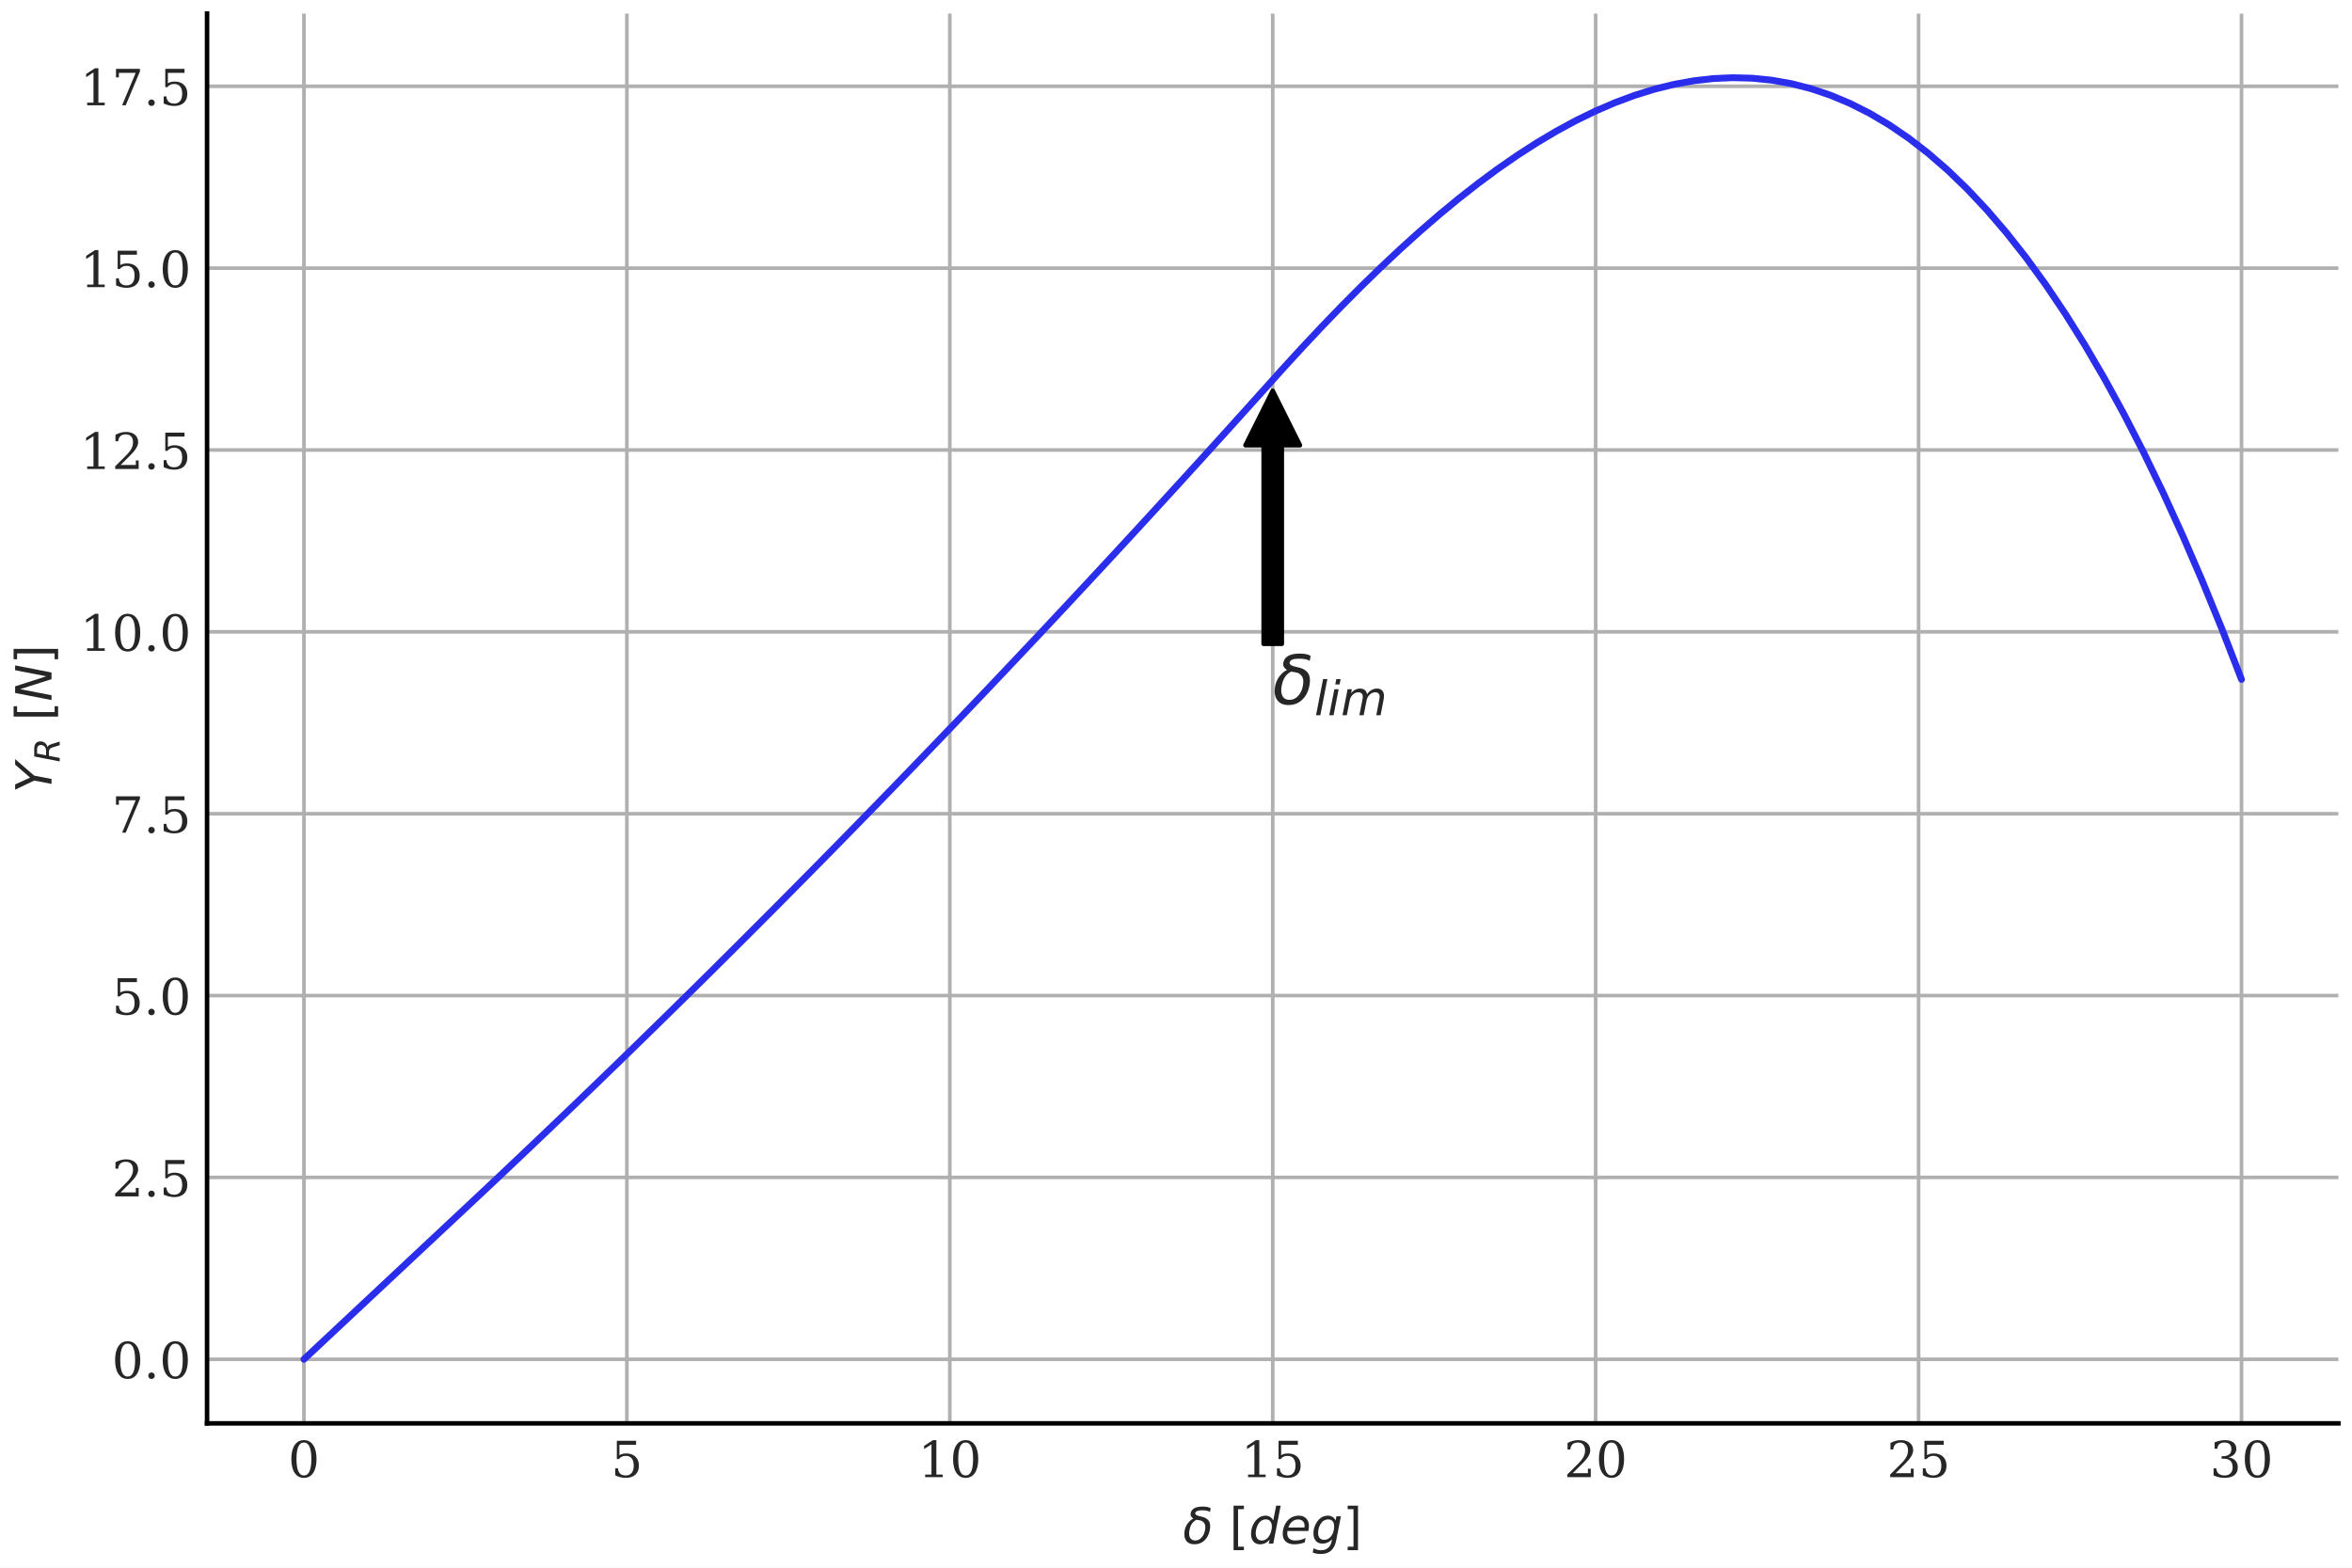
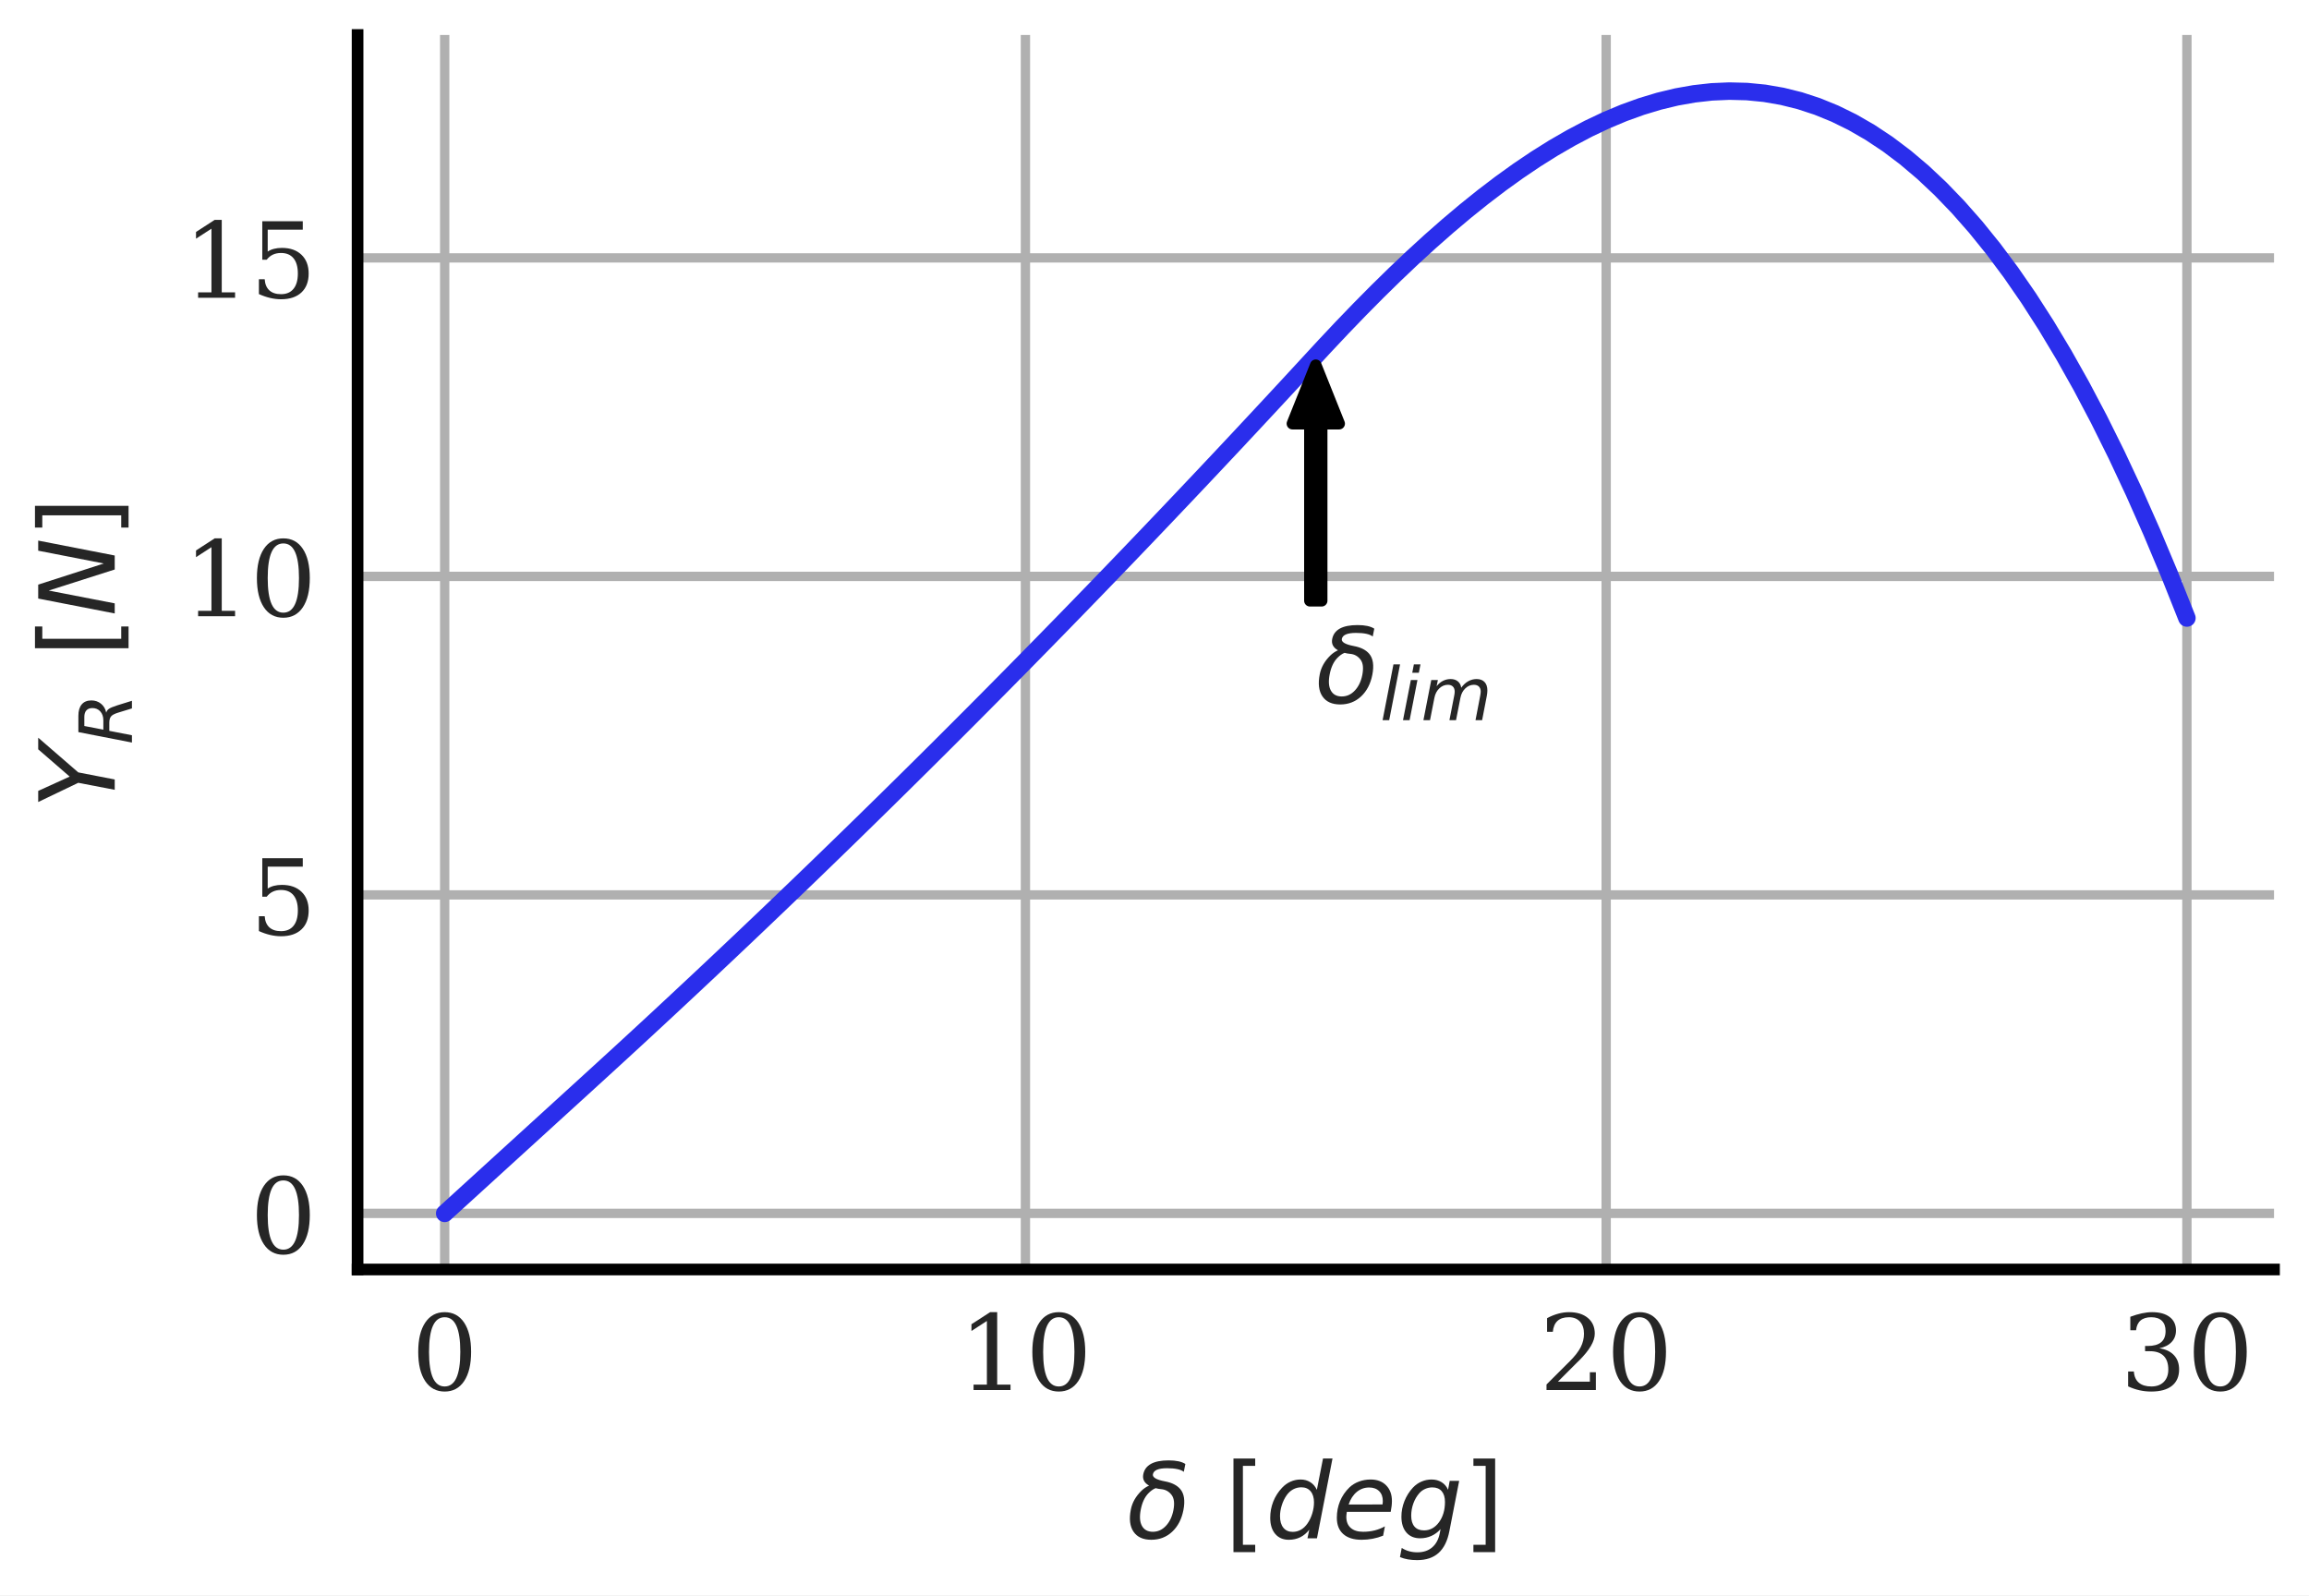
- <svg xmlns="http://www.w3.org/2000/svg" xmlns:xlink="http://www.w3.org/1999/xlink" width="518.4pt" height="345.6pt" viewBox="0 0 518.4 345.6" version="1.1">
+ <svg xmlns="http://www.w3.org/2000/svg" xmlns:xlink="http://www.w3.org/1999/xlink" width="198pt" height="136.8pt" viewBox="0 0 198 136.8" version="1.1">
  <defs>
    <style type="text/css">*{stroke-linejoin: round; stroke-linecap: butt}</style>
  </defs>
  <g id="figure_1">
    <g id="patch_1">
-       <path d="M 0 345.6  L 518.4 345.6  L 518.4 0  L 0 0  z " style="fill: #ffffff" />
+       <path d="M 0 136.8  L 198 136.8  L 198 0  L 0 0  z " style="fill: #ffffff" />
    </g>
    <g id="axes_1">
      <g id="patch_2">
-         <path d="M 45.638 313.784  L 515.4 313.784  L 515.4 3  L 45.638 3  z " style="fill: #ffffff" />
+         <path d="M 30.663 108.859  L 195 108.859  L 195 3  L 30.663 3  z " style="fill: #ffffff" />
      </g>
      <g id="matplotlib.axis_1">
        <g id="xtick_1">
          <g id="line2d_1">
-             <path d="M 66.991 313.784  L 66.991 3  " clip-path="url(#p7358b4299a)" style="fill: none; stroke: #b0b0b0; stroke-width: 0.8; stroke-linecap: round" />
+             <path d="M 38.133 108.859  L 38.133 3  " clip-path="url(#p16d473a396)" style="fill: none; stroke: #b0b0b0; stroke-width: 0.8; stroke-linecap: round" />
          </g>
          <g id="line2d_2" />
          <g id="text_1">
-             <g style="fill: #262626" transform="translate(63.49178 325.6421) scale(0.11 -0.11)">
+             <g style="fill: #262626" transform="translate(35.26978 119.198) scale(0.09 -0.09)">
              <defs>
                <path id="DejaVuSerif-30" d="M 2034 219  Q 2513 219 2750 744  Q 2988 1269 2988 2328  Q 2988 3391 2750 3916  Q 2513 4441 2034 4441  Q 1556 4441 1318 3916  Q 1081 3391 1081 2328  Q 1081 1269 1318 744  Q 1556 219 2034 219  z M 2034 -91  Q 1275 -91 848 546  Q 422 1184 422 2328  Q 422 3475 848 4112  Q 1275 4750 2034 4750  Q 2797 4750 3222 4112  Q 3647 3475 3647 2328  Q 3647 1184 3222 546  Q 2797 -91 2034 -91  z " transform="scale(0.015625)" />
              </defs>
              <use xlink:href="#DejaVuSerif-30" />
            </g>
          </g>
        </g>
        <g id="xtick_2">
          <g id="line2d_3">
-             <path d="M 138.167 313.784  L 138.167 3  " clip-path="url(#p7358b4299a)" style="fill: none; stroke: #b0b0b0; stroke-width: 0.8; stroke-linecap: round" />
+             <path d="M 87.932 108.859  L 87.932 3  " clip-path="url(#p16d473a396)" style="fill: none; stroke: #b0b0b0; stroke-width: 0.8; stroke-linecap: round" />
          </g>
          <g id="line2d_4" />
          <g id="text_2">
-             <g style="fill: #262626" transform="translate(134.6678 325.6421) scale(0.11 -0.11)">
-               <defs>
-                 <path id="DejaVuSerif-35" d="M 3219 4666  L 3219 4153  L 1081 4153  L 1081 2816  Q 1244 2928 1461 2984  Q 1678 3041 1947 3041  Q 2703 3041 3140 2622  Q 3578 2203 3578 1478  Q 3578 738 3136 323  Q 2694 -91 1894 -91  Q 1572 -91 1234 -12  Q 897 66 544 225  L 544 1131  L 897 1131  Q 925 688 1179 453  Q 1434 219 1894 219  Q 2388 219 2653 544  Q 2919 869 2919 1478  Q 2919 2084 2655 2407  Q 2391 2731 1894 2731  Q 1613 2731 1398 2631  Q 1184 2531 1019 2322  L 750 2322  L 750 4666  L 3219 4666  z " transform="scale(0.015625)" />
-               </defs>
-               <use xlink:href="#DejaVuSerif-35" />
-             </g>
-           </g>
-         </g>
-         <g id="xtick_3">
-           <g id="line2d_5">
-             <path d="M 209.343 313.784  L 209.343 3  " clip-path="url(#p7358b4299a)" style="fill: none; stroke: #b0b0b0; stroke-width: 0.8; stroke-linecap: round" />
-           </g>
-           <g id="line2d_6" />
-           <g id="text_3">
-             <g style="fill: #262626" transform="translate(202.3443 325.6421) scale(0.11 -0.11)">
+             <g style="fill: #262626" transform="translate(82.20565 119.198) scale(0.09 -0.09)">
              <defs>
                <path id="DejaVuSerif-31" d="M 909 0  L 909 331  L 1722 331  L 1722 4213  L 781 3603  L 781 4013  L 1919 4750  L 2350 4750  L 2350 331  L 3163 331  L 3163 0  L 909 0  z " transform="scale(0.015625)" />
              </defs>
              <use xlink:href="#DejaVuSerif-31" />
              <use xlink:href="#DejaVuSerif-30" x="63.623" />
            </g>
          </g>
        </g>
-         <g id="xtick_4">
-           <g id="line2d_7">
-             <path d="M 280.519 313.784  L 280.519 3  " clip-path="url(#p7358b4299a)" style="fill: none; stroke: #b0b0b0; stroke-width: 0.8; stroke-linecap: round" />
+         <g id="xtick_3">
+           <g id="line2d_5">
+             <path d="M 137.731 108.859  L 137.731 3  " clip-path="url(#p16d473a396)" style="fill: none; stroke: #b0b0b0; stroke-width: 0.8; stroke-linecap: round" />
          </g>
-           <g id="line2d_8" />
-           <g id="text_4">
-             <g style="fill: #262626" transform="translate(273.5203 325.6421) scale(0.11 -0.11)">
-               <use xlink:href="#DejaVuSerif-31" />
-               <use xlink:href="#DejaVuSerif-35" x="63.623" />
-             </g>
-           </g>
-         </g>
-         <g id="xtick_5">
-           <g id="line2d_9">
-             <path d="M 351.695 313.784  L 351.695 3  " clip-path="url(#p7358b4299a)" style="fill: none; stroke: #b0b0b0; stroke-width: 0.8; stroke-linecap: round" />
-           </g>
-           <g id="line2d_10" />
-           <g id="text_5">
-             <g style="fill: #262626" transform="translate(344.6963 325.6421) scale(0.11 -0.11)">
+           <g id="line2d_6" />
+           <g id="text_3">
+             <g style="fill: #262626" transform="translate(132.0047 119.198) scale(0.09 -0.09)">
              <defs>
                <path id="DejaVuSerif-32" d="M 819 3553  L 469 3553  L 469 4384  Q 803 4563 1142 4656  Q 1481 4750 1806 4750  Q 2534 4750 2956 4397  Q 3378 4044 3378 3438  Q 3378 2753 2422 1800  Q 2347 1728 2309 1691  L 1131 513  L 3078 513  L 3078 1088  L 3444 1088  L 3444 0  L 434 0  L 434 341  L 1850 1753  Q 2319 2222 2519 2614  Q 2719 3006 2719 3438  Q 2719 3909 2473 4175  Q 2228 4441 1797 4441  Q 1350 4441 1106 4219  Q 863 3997 819 3553  z " transform="scale(0.015625)" />
              </defs>
              <use xlink:href="#DejaVuSerif-32" />
              <use xlink:href="#DejaVuSerif-30" x="63.623" />
            </g>
          </g>
        </g>
-         <g id="xtick_6">
-           <g id="line2d_11">
-             <path d="M 422.871 313.784  L 422.871 3  " clip-path="url(#p7358b4299a)" style="fill: none; stroke: #b0b0b0; stroke-width: 0.8; stroke-linecap: round" />
+         <g id="xtick_4">
+           <g id="line2d_7">
+             <path d="M 187.53 108.859  L 187.53 3  " clip-path="url(#p16d473a396)" style="fill: none; stroke: #b0b0b0; stroke-width: 0.8; stroke-linecap: round" />
          </g>
-           <g id="line2d_12" />
-           <g id="text_6">
-             <g style="fill: #262626" transform="translate(415.8723 325.6421) scale(0.11 -0.11)">
-               <use xlink:href="#DejaVuSerif-32" />
-               <use xlink:href="#DejaVuSerif-35" x="63.623" />
-             </g>
-           </g>
-         </g>
-         <g id="xtick_7">
-           <g id="line2d_13">
-             <path d="M 494.047 313.784  L 494.047 3  " clip-path="url(#p7358b4299a)" style="fill: none; stroke: #b0b0b0; stroke-width: 0.8; stroke-linecap: round" />
-           </g>
-           <g id="line2d_14" />
-           <g id="text_7">
-             <g style="fill: #262626" transform="translate(487.0482 325.6421) scale(0.11 -0.11)">
+           <g id="line2d_8" />
+           <g id="text_4">
+             <g style="fill: #262626" transform="translate(181.8037 119.198) scale(0.09 -0.09)">
              <defs>
                <path id="DejaVuSerif-33" d="M 622 4469  Q 988 4606 1323 4678  Q 1659 4750 1953 4750  Q 2638 4750 3022 4454  Q 3406 4159 3406 3634  Q 3406 3213 3140 2930  Q 2875 2647 2388 2547  Q 2963 2466 3280 2130  Q 3597 1794 3597 1259  Q 3597 606 3158 257  Q 2719 -91 1894 -91  Q 1528 -91 1179 -12  Q 831 66 488 225  L 488 1131  L 838 1131  Q 869 681 1141 450  Q 1413 219 1906 219  Q 2384 219 2661 495  Q 2938 772 2938 1253  Q 2938 1803 2653 2086  Q 2369 2369 1819 2369  L 1522 2369  L 1522 2688  L 1678 2688  Q 2225 2688 2498 2914  Q 2772 3141 2772 3597  Q 2772 4006 2547 4223  Q 2322 4441 1900 4441  Q 1478 4441 1245 4241  Q 1013 4041 972 3647  L 622 3647  L 622 4469  z " transform="scale(0.015625)" />
              </defs>
              <use xlink:href="#DejaVuSerif-33" />
              <use xlink:href="#DejaVuSerif-30" x="63.623" />
            </g>
          </g>
        </g>
-         <g id="text_8">
-           <g style="fill: #262626" transform="translate(260.7191 340.2898) scale(0.11 -0.11)">
+         <g id="text_5">
+           <g style="fill: #262626" transform="translate(96.63141 131.9098) scale(0.09 -0.09)">
            <defs>
              <path id="DejaVuSans-Oblique-3b4" d="M 3472 4053  Q 3197 4272 2450 4272  Q 1659 4272 1588 3906  Q 1531 3619 2328 3469  Q 2953 3353 3253 3003  Q 3616 2581 3447 1716  Q 3284 888 2763 400  Q 2238 -91 1488 -91  Q 741 -91 406 400  Q 72 888 241 1747  Q 363 2384 891 2900  Q 1097 3100 1353 3213  Q 913 3459 1000 3900  Q 1166 4750 2544 4750  Q 3234 4750 3566 4531  L 3472 4053  z M 1753 3056  Q 1525 2966 1306 2738  Q 969 2384 847 1747  Q 722 1113 919 756  Q 1119 397 1584 397  Q 2044 397 2381 759  Q 2722 1122 2838 1716  Q 2956 2338 2731 2638  Q 2491 2959 2103 2994  Q 1906 3013 1753 3056  z " transform="scale(0.015625)" />
              <path id="DejaVuSerif-20" transform="scale(0.015625)" />
              <path id="DejaVuSans-5b" d="M 550 4863  L 1875 4863  L 1875 4416  L 1125 4416  L 1125 -397  L 1875 -397  L 1875 -844  L 550 -844  L 550 4863  z " transform="scale(0.015625)" />
              <path id="DejaVuSans-Oblique-64" d="M 2675 525  Q 2444 222 2128 65  Q 1813 -91 1428 -91  Q 903 -91 598 267  Q 294 625 294 1247  Q 294 1766 478 2236  Q 663 2706 1013 3078  Q 1244 3325 1534 3454  Q 1825 3584 2144 3584  Q 2481 3584 2739 3421  Q 2997 3259 3138 2956  L 3513 4863  L 4091 4863  L 3144 0  L 2566 0  L 2675 525  z M 891 1350  Q 891 897 1095 644  Q 1300 391 1663 391  Q 1931 391 2161 520  Q 2391 650 2566 903  Q 2750 1166 2856 1509  Q 2963 1853 2963 2188  Q 2963 2622 2758 2865  Q 2553 3109 2194 3109  Q 1922 3109 1687 2981  Q 1453 2853 1288 2613  Q 1106 2353 998 2009  Q 891 1666 891 1350  z " transform="scale(0.015625)" />
              <path id="DejaVuSans-Oblique-65" d="M 3078 2063  Q 3088 2113 3092 2166  Q 3097 2219 3097 2272  Q 3097 2653 2873 2875  Q 2650 3097 2266 3097  Q 1838 3097 1509 2826  Q 1181 2556 1013 2059  L 3078 2063  z M 3578 1613  L 903 1613  Q 884 1494 878 1425  Q 872 1356 872 1306  Q 872 872 1139 634  Q 1406 397 1894 397  Q 2269 397 2603 481  Q 2938 566 3225 728  L 3116 159  Q 2806 34 2476 -28  Q 2147 -91 1806 -91  Q 1078 -91 686 257  Q 294 606 294 1247  Q 294 1794 489 2264  Q 684 2734 1063 3103  Q 1306 3334 1642 3459  Q 1978 3584 2356 3584  Q 2950 3584 3301 3228  Q 3653 2872 3653 2272  Q 3653 2128 3634 1964  Q 3616 1800 3578 1613  z " transform="scale(0.015625)" />
              <path id="DejaVuSans-Oblique-67" d="M 3816 3500  L 3219 434  Q 3047 -456 2561 -893  Q 2075 -1331 1253 -1331  Q 950 -1331 690 -1286  Q 431 -1241 206 -1147  L 313 -588  Q 525 -725 762 -790  Q 1000 -856 1269 -856  Q 1816 -856 2167 -557  Q 2519 -259 2631 300  L 2681 563  Q 2441 288 2122 144  Q 1803 0 1434 0  Q 903 0 598 351  Q 294 703 294 1319  Q 294 1803 478 2267  Q 663 2731 997 3091  Q 1219 3328 1514 3456  Q 1809 3584 2131 3584  Q 2484 3584 2746 3420  Q 3009 3256 3138 2956  L 3238 3500  L 3816 3500  z M 2950 2216  Q 2950 2641 2750 2872  Q 2550 3103 2181 3103  Q 1953 3103 1747 3012  Q 1541 2922 1394 2759  Q 1156 2491 1023 2127  Q 891 1763 891 1375  Q 891 944 1092 712  Q 1294 481 1672 481  Q 2219 481 2584 976  Q 2950 1472 2950 2216  z " transform="scale(0.015625)" />
              <path id="DejaVuSans-5d" d="M 1947 4863  L 1947 -844  L 622 -844  L 622 -397  L 1369 -397  L 1369 4416  L 622 4416  L 622 4863  L 1947 4863  z " transform="scale(0.015625)" />
            </defs>
            <use xlink:href="#DejaVuSans-Oblique-3b4" transform="translate(0 0.015625)" />
            <use xlink:href="#DejaVuSerif-20" transform="translate(61.18164 0.015625)" />
            <use xlink:href="#DejaVuSans-5b" transform="translate(92.96875 0.015625)" />
            <use xlink:href="#DejaVuSans-Oblique-64" transform="translate(131.9824 0.015625)" />
            <use xlink:href="#DejaVuSans-Oblique-65" transform="translate(195.459 0.015625)" />
            <use xlink:href="#DejaVuSans-Oblique-67" transform="translate(256.9824 0.015625)" />
            <use xlink:href="#DejaVuSans-5d" transform="translate(320.459 0.015625)" />
          </g>
        </g>
      </g>
      <g id="matplotlib.axis_2">
        <g id="ytick_1">
-           <g id="line2d_15">
-             <path d="M 45.638 299.657  L 515.4 299.657  " clip-path="url(#p7358b4299a)" style="fill: none; stroke: #b0b0b0; stroke-width: 0.8; stroke-linecap: round" />
+           <g id="line2d_9">
+             <path d="M 30.663 104.048  L 195 104.048  " clip-path="url(#p16d473a396)" style="fill: none; stroke: #b0b0b0; stroke-width: 0.8; stroke-linecap: round" />
          </g>
-           <g id="line2d_16" />
-           <g id="text_9">
-             <g style="fill: #262626" transform="translate(24.64493 303.8364) scale(0.11 -0.11)">
-               <defs>
-                 <path id="DejaVuSerif-2e" d="M 603 325  Q 603 500 722 622  Q 841 744 1019 744  Q 1191 744 1312 622  Q 1434 500 1434 325  Q 1434 153 1312 31  Q 1191 -91 1019 -91  Q 841 -91 722 29  Q 603 150 603 325  z " transform="scale(0.015625)" />
-               </defs>
+           <g id="line2d_10" />
+           <g id="text_6">
+             <g style="fill: #262626" transform="translate(21.4368 107.467) scale(0.09 -0.09)">
              <use xlink:href="#DejaVuSerif-30" />
-               <use xlink:href="#DejaVuSerif-2e" x="63.623" />
-               <use xlink:href="#DejaVuSerif-30" x="95.41" />
            </g>
          </g>
        </g>
        <g id="ytick_2">
-           <g id="line2d_17">
-             <path d="M 45.638 259.567  L 515.4 259.567  " clip-path="url(#p7358b4299a)" style="fill: none; stroke: #b0b0b0; stroke-width: 0.8; stroke-linecap: round" />
+           <g id="line2d_11">
+             <path d="M 30.663 76.737  L 195 76.737  " clip-path="url(#p16d473a396)" style="fill: none; stroke: #b0b0b0; stroke-width: 0.8; stroke-linecap: round" />
          </g>
-           <g id="line2d_18" />
-           <g id="text_10">
-             <g style="fill: #262626" transform="translate(24.64493 263.7462) scale(0.11 -0.11)">
-               <use xlink:href="#DejaVuSerif-32" />
-               <use xlink:href="#DejaVuSerif-2e" x="63.623" />
-               <use xlink:href="#DejaVuSerif-35" x="95.41" />
+           <g id="line2d_12" />
+           <g id="text_7">
+             <g style="fill: #262626" transform="translate(21.4368 80.15588) scale(0.09 -0.09)">
+               <defs>
+                 <path id="DejaVuSerif-35" d="M 3219 4666  L 3219 4153  L 1081 4153  L 1081 2816  Q 1244 2928 1461 2984  Q 1678 3041 1947 3041  Q 2703 3041 3140 2622  Q 3578 2203 3578 1478  Q 3578 738 3136 323  Q 2694 -91 1894 -91  Q 1572 -91 1234 -12  Q 897 66 544 225  L 544 1131  L 897 1131  Q 925 688 1179 453  Q 1434 219 1894 219  Q 2388 219 2653 544  Q 2919 869 2919 1478  Q 2919 2084 2655 2407  Q 2391 2731 1894 2731  Q 1613 2731 1398 2631  Q 1184 2531 1019 2322  L 750 2322  L 750 4666  L 3219 4666  z " transform="scale(0.015625)" />
+               </defs>
+               <use xlink:href="#DejaVuSerif-35" />
            </g>
          </g>
        </g>
        <g id="ytick_3">
-           <g id="line2d_19">
-             <path d="M 45.638 219.477  L 515.4 219.477  " clip-path="url(#p7358b4299a)" style="fill: none; stroke: #b0b0b0; stroke-width: 0.8; stroke-linecap: round" />
+           <g id="line2d_13">
+             <path d="M 30.663 49.426  L 195 49.426  " clip-path="url(#p16d473a396)" style="fill: none; stroke: #b0b0b0; stroke-width: 0.8; stroke-linecap: round" />
          </g>
-           <g id="line2d_20" />
-           <g id="text_11">
-             <g style="fill: #262626" transform="translate(24.64493 223.656) scale(0.11 -0.11)">
-               <use xlink:href="#DejaVuSerif-35" />
-               <use xlink:href="#DejaVuSerif-2e" x="63.623" />
-               <use xlink:href="#DejaVuSerif-30" x="95.41" />
+           <g id="line2d_14" />
+           <g id="text_8">
+             <g style="fill: #262626" transform="translate(15.71055 52.8448) scale(0.09 -0.09)">
+               <use xlink:href="#DejaVuSerif-31" />
+               <use xlink:href="#DejaVuSerif-30" x="63.623" />
            </g>
          </g>
        </g>
        <g id="ytick_4">
-           <g id="line2d_21">
-             <path d="M 45.638 179.387  L 515.4 179.387  " clip-path="url(#p7358b4299a)" style="fill: none; stroke: #b0b0b0; stroke-width: 0.8; stroke-linecap: round" />
+           <g id="line2d_15">
+             <path d="M 30.663 22.114  L 195 22.114  " clip-path="url(#p16d473a396)" style="fill: none; stroke: #b0b0b0; stroke-width: 0.8; stroke-linecap: round" />
          </g>
-           <g id="line2d_22" />
-           <g id="text_12">
-             <g style="fill: #262626" transform="translate(24.64493 183.5658) scale(0.11 -0.11)">
-               <defs>
-                 <path id="DejaVuSerif-37" d="M 3609 4347  L 1784 0  L 1319 0  L 3059 4153  L 903 4153  L 903 3578  L 538 3578  L 538 4666  L 3609 4666  L 3609 4347  z " transform="scale(0.015625)" />
-               </defs>
-               <use xlink:href="#DejaVuSerif-37" />
-               <use xlink:href="#DejaVuSerif-2e" x="63.623" />
-               <use xlink:href="#DejaVuSerif-35" x="95.41" />
+           <g id="line2d_16" />
+           <g id="text_9">
+             <g style="fill: #262626" transform="translate(15.71055 25.53372) scale(0.09 -0.09)">
+               <use xlink:href="#DejaVuSerif-31" />
+               <use xlink:href="#DejaVuSerif-35" x="63.623" />
            </g>
          </g>
        </g>
-         <g id="ytick_5">
-           <g id="line2d_23">
-             <path d="M 45.638 139.296  L 515.4 139.296  " clip-path="url(#p7358b4299a)" style="fill: none; stroke: #b0b0b0; stroke-width: 0.8; stroke-linecap: round" />
-           </g>
-           <g id="line2d_24" />
-           <g id="text_13">
-             <g style="fill: #262626" transform="translate(17.64618 143.4756) scale(0.11 -0.11)">
-               <use xlink:href="#DejaVuSerif-31" />
-               <use xlink:href="#DejaVuSerif-30" x="63.623" />
-               <use xlink:href="#DejaVuSerif-2e" x="127.246" />
-               <use xlink:href="#DejaVuSerif-30" x="159.033" />
-             </g>
-           </g>
-         </g>
-         <g id="ytick_6">
-           <g id="line2d_25">
-             <path d="M 45.638 99.206  L 515.4 99.206  " clip-path="url(#p7358b4299a)" style="fill: none; stroke: #b0b0b0; stroke-width: 0.8; stroke-linecap: round" />
-           </g>
-           <g id="line2d_26" />
-           <g id="text_14">
-             <g style="fill: #262626" transform="translate(17.64618 103.3854) scale(0.11 -0.11)">
-               <use xlink:href="#DejaVuSerif-31" />
-               <use xlink:href="#DejaVuSerif-32" x="63.623" />
-               <use xlink:href="#DejaVuSerif-2e" x="127.246" />
-               <use xlink:href="#DejaVuSerif-35" x="159.033" />
-             </g>
-           </g>
-         </g>
-         <g id="ytick_7">
-           <g id="line2d_27">
-             <path d="M 45.638 59.116  L 515.4 59.116  " clip-path="url(#p7358b4299a)" style="fill: none; stroke: #b0b0b0; stroke-width: 0.8; stroke-linecap: round" />
-           </g>
-           <g id="line2d_28" />
-           <g id="text_15">
-             <g style="fill: #262626" transform="translate(17.64618 63.29517) scale(0.11 -0.11)">
-               <use xlink:href="#DejaVuSerif-31" />
-               <use xlink:href="#DejaVuSerif-35" x="63.623" />
-               <use xlink:href="#DejaVuSerif-2e" x="127.246" />
-               <use xlink:href="#DejaVuSerif-30" x="159.033" />
-             </g>
-           </g>
-         </g>
-         <g id="ytick_8">
-           <g id="line2d_29">
-             <path d="M 45.638 19.026  L 515.4 19.026  " clip-path="url(#p7358b4299a)" style="fill: none; stroke: #b0b0b0; stroke-width: 0.8; stroke-linecap: round" />
-           </g>
-           <g id="line2d_30" />
-           <g id="text_16">
-             <g style="fill: #262626" transform="translate(17.64618 23.20496) scale(0.11 -0.11)">
-               <use xlink:href="#DejaVuSerif-31" />
-               <use xlink:href="#DejaVuSerif-37" x="63.623" />
-               <use xlink:href="#DejaVuSerif-2e" x="127.246" />
-               <use xlink:href="#DejaVuSerif-35" x="159.033" />
-             </g>
-           </g>
-         </g>
-         <g id="text_17">
-           <g style="fill: #262626" transform="translate(11.35852 174.782) rotate(-90) scale(0.11 -0.11)">
+         <g id="text_10">
+           <g style="fill: #262626" transform="translate(9.838834 69.33984) rotate(-90) scale(0.09 -0.09)">
            <defs>
              <path id="DejaVuSans-Oblique-59" d="M 403 4666  L 1081 4666  L 1953 2747  L 3616 4666  L 4325 4666  L 2209 2222  L 1778 0  L 1147 0  L 1575 2222  L 403 4666  z " transform="scale(0.015625)" />
              <path id="DejaVuSans-Oblique-52" d="M 1613 4147  L 1294 2491  L 2106 2491  Q 2584 2491 2879 2755  Q 3175 3019 3175 3444  Q 3175 3784 2976 3965  Q 2778 4147 2406 4147  L 1613 4147  z M 2772 2241  Q 2972 2194 3105 2009  Q 3238 1825 3413 1275  L 3809 0  L 3144 0  L 2778 1197  Q 2638 1659 2453 1815  Q 2269 1972 1888 1972  L 1191 1972  L 806 0  L 172 0  L 1081 4666  L 2503 4666  Q 3150 4666 3495 4373  Q 3841 4081 3841 3531  Q 3841 3044 3547 2687  Q 3253 2331 2772 2241  z " transform="scale(0.015625)" />
              <path id="DejaVuSans-Oblique-4e" d="M 1081 4666  L 1931 4666  L 3219 666  L 4000 4666  L 4616 4666  L 3706 0  L 2853 0  L 1569 4025  L 788 0  L 172 0  L 1081 4666  z " transform="scale(0.015625)" />
            </defs>
            <use xlink:href="#DejaVuSans-Oblique-59" transform="translate(0 0.015625)" />
            <use xlink:href="#DejaVuSans-Oblique-52" transform="translate(61.08398 -16.39062) scale(0.7)" />
            <use xlink:href="#DejaVuSerif-20" transform="translate(112.4561 0.015625)" />
            <use xlink:href="#DejaVuSans-5b" transform="translate(144.2432 0.015625)" />
            <use xlink:href="#DejaVuSans-Oblique-4e" transform="translate(183.2568 0.015625)" />
            <use xlink:href="#DejaVuSans-5d" transform="translate(258.0615 0.015625)" />
          </g>
        </g>
      </g>
-       <g id="line2d_31">
-         <path d="M 66.991 299.657  L 71.305 295.619  L 75.619 291.581  L 79.932 287.543  L 84.246 283.505  L 88.56 279.467  L 92.873 275.428  L 97.187 271.39  L 101.501 267.351  L 105.814 263.308  L 110.128 259.247  L 114.442 255.168  L 118.755 251.069  L 123.069 246.952  L 127.383 242.815  L 131.697 238.66  L 136.01 234.486  L 140.324 230.293  L 144.638 226.081  L 148.951 221.85  L 153.265 217.601  L 157.579 213.333  L 161.892 209.045  L 166.206 204.739  L 170.52 200.414  L 174.834 196.07  L 179.147 191.707  L 183.461 187.326  L 187.775 182.925  L 192.088 178.506  L 196.402 174.068  L 200.716 169.61  L 205.029 165.134  L 209.343 160.639  L 213.657 156.126  L 217.97 151.593  L 222.284 147.041  L 226.598 142.471  L 230.912 137.882  L 235.225 133.274  L 239.539 128.647  L 243.853 124.001  L 248.166 119.336  L 252.48 114.652  L 256.794 109.949  L 261.107 105.228  L 265.421 100.488  L 269.735 95.728  L 274.049 90.95  L 278.362 86.153  L 282.676 81.353  L 286.99 76.643  L 291.303 72.049  L 295.617 67.576  L 299.931 63.235  L 304.244 59.034  L 308.558 54.98  L 312.872 51.082  L 317.185 47.349  L 321.499 43.789  L 325.813 40.412  L 330.127 37.225  L 334.44 34.238  L 338.754 31.459  L 343.068 28.898  L 347.381 26.563  L 351.695 24.463  L 356.009 22.608  L 360.322 21.007  L 364.636 19.668  L 368.95 18.601  L 373.264 17.816  L 377.577 17.321  L 381.891 17.127  L 386.205 17.242  L 390.518 17.677  L 394.832 18.441  L 399.146 19.543  L 403.459 20.994  L 407.773 22.803  L 412.087 24.98  L 416.4 27.534  L 420.714 30.477  L 425.028 33.818  L 429.342 37.566  L 433.655 41.733  L 437.969 46.328  L 442.283 51.362  L 446.596 56.844  L 450.91 62.786  L 455.224 69.197  L 459.537 76.089  L 463.851 83.471  L 468.165 91.354  L 472.478 99.749  L 476.792 108.666  L 481.106 118.117  L 485.42 128.112  L 489.733 138.661  L 494.047 149.776  " clip-path="url(#p7358b4299a)" style="fill: none; stroke: #2a2eec; stroke-width: 1.5; stroke-linecap: round" />
+       <g id="line2d_17">
+         <path d="M 38.133 104.048  L 39.642 102.672  L 41.151 101.297  L 42.66 99.921  L 44.169 98.546  L 45.678 97.17  L 47.187 95.795  L 48.696 94.419  L 50.205 93.044  L 51.714 91.666  L 53.224 90.283  L 54.733 88.894  L 56.242 87.498  L 57.751 86.095  L 59.26 84.686  L 60.769 83.271  L 62.278 81.849  L 63.787 80.421  L 65.296 78.986  L 66.805 77.545  L 68.314 76.098  L 69.823 74.644  L 71.332 73.183  L 72.841 71.717  L 74.35 70.243  L 75.859 68.764  L 77.368 67.278  L 78.878 65.785  L 80.387 64.286  L 81.896 62.781  L 83.405 61.269  L 84.914 59.751  L 86.423 58.226  L 87.932 56.695  L 89.441 55.158  L 90.95 53.614  L 92.459 52.064  L 93.968 50.507  L 95.477 48.944  L 96.986 47.374  L 98.495 45.798  L 100.004 44.215  L 101.513 42.626  L 103.023 41.031  L 104.532 39.429  L 106.041 37.821  L 107.55 36.206  L 109.059 34.585  L 110.568 32.958  L 112.077 31.324  L 113.586 29.689  L 115.095 28.085  L 116.604 26.52  L 118.113 24.996  L 119.622 23.518  L 121.131 22.086  L 122.64 20.705  L 124.149 19.378  L 125.658 18.106  L 127.167 16.894  L 128.677 15.743  L 130.186 14.658  L 131.695 13.64  L 133.204 12.694  L 134.713 11.822  L 136.222 11.026  L 137.731 10.311  L 139.24 9.679  L 140.749 9.134  L 142.258 8.678  L 143.767 8.314  L 145.276 8.047  L 146.785 7.878  L 148.294 7.812  L 149.803 7.851  L 151.312 7.999  L 152.822 8.26  L 154.331 8.635  L 155.84 9.129  L 157.349 9.745  L 158.858 10.487  L 160.367 11.357  L 161.876 12.359  L 163.385 13.497  L 164.894 14.774  L 166.403 16.193  L 167.912 17.759  L 169.421 19.473  L 170.93 21.341  L 172.439 23.364  L 173.948 25.548  L 175.457 27.896  L 176.966 30.41  L 178.476 33.095  L 179.985 35.955  L 181.494 38.992  L 183.003 42.211  L 184.512 45.616  L 186.021 49.209  L 187.53 52.995  " clip-path="url(#p16d473a396)" style="fill: none; stroke: #2a2eec; stroke-width: 1.5; stroke-linecap: round" />
      </g>
      <g id="patch_3">
-         <path d="M 45.638 313.784  L 45.638 3  " style="fill: none; stroke: #000000; stroke-linejoin: miter; stroke-linecap: square" />
+         <path d="M 30.663 108.859  L 30.663 3  " style="fill: none; stroke: #000000; stroke-linejoin: miter; stroke-linecap: square" />
      </g>
      <g id="patch_4">
-         <path d="M 45.638 313.784  L 515.4 313.784  " style="fill: none; stroke: #000000; stroke-linejoin: miter; stroke-linecap: square" />
+         <path d="M 30.663 108.859  L 195 108.859  " style="fill: none; stroke: #000000; stroke-linejoin: miter; stroke-linecap: square" />
      </g>
      <g id="patch_5">
-         <path d="M 278.519 141.935  Q 278.519 120.045 278.519 98.155  L 274.519 98.155  Q 277.519 92.154 280.519 86.153  Q 283.519 92.154 286.519 98.155  L 282.519 98.155  Q 282.519 120.045 282.519 141.935  L 278.519 141.935  z " style="stroke: #000000; stroke-linecap: round" />
+         <path d="M 112.331 51.51  Q 112.331 43.918 112.331 36.326  L 110.831 36.326  Q 111.831 33.825 112.831 31.324  Q 113.831 33.825 114.831 36.326  L 113.331 36.326  Q 113.331 43.918 113.331 51.51  L 112.331 51.51  z " style="stroke: #000000; stroke-linecap: round" />
      </g>
-       <g id="text_18">
-         <g style="fill: #262626" transform="translate(280.5191 155.3325) scale(0.15 -0.15)">
+       <g id="text_11">
+         <g style="fill: #262626" transform="translate(112.8314 60.34993) scale(0.09 -0.09)">
          <defs>
            <path id="DejaVuSans-Oblique-6c" d="M 1172 4863  L 1747 4863  L 800 0  L 225 0  L 1172 4863  z " transform="scale(0.015625)" />
            <path id="DejaVuSans-Oblique-69" d="M 1172 4863  L 1747 4863  L 1606 4134  L 1031 4134  L 1172 4863  z M 909 3500  L 1484 3500  L 800 0  L 225 0  L 909 3500  z " transform="scale(0.015625)" />
            <path id="DejaVuSans-Oblique-6d" d="M 5747 2113  L 5338 0  L 4763 0  L 5166 2094  Q 5191 2228 5203 2325  Q 5216 2422 5216 2491  Q 5216 2772 5059 2928  Q 4903 3084 4622 3084  Q 4203 3084 3875 2770  Q 3547 2456 3450 1953  L 3066 0  L 2491 0  L 2900 2094  Q 2925 2209 2937 2307  Q 2950 2406 2950 2484  Q 2950 2769 2794 2926  Q 2638 3084 2363 3084  Q 1938 3084 1609 2770  Q 1281 2456 1184 1953  L 800 0  L 225 0  L 909 3500  L 1484 3500  L 1375 2956  Q 1609 3263 1923 3423  Q 2238 3584 2597 3584  Q 2978 3584 3223 3384  Q 3469 3184 3519 2828  Q 3781 3197 4126 3390  Q 4472 3584 4856 3584  Q 5306 3584 5551 3325  Q 5797 3066 5797 2591  Q 5797 2488 5784 2364  Q 5772 2241 5747 2113  z " transform="scale(0.015625)" />
          </defs>
          <use xlink:href="#DejaVuSans-Oblique-3b4" transform="translate(0 0.78125)" />
          <use xlink:href="#DejaVuSans-Oblique-6c" transform="translate(61.18164 -15.625) scale(0.7)" />
          <use xlink:href="#DejaVuSans-Oblique-69" transform="translate(80.62988 -15.625) scale(0.7)" />
          <use xlink:href="#DejaVuSans-Oblique-6d" transform="translate(100.0781 -15.625) scale(0.7)" />
        </g>
      </g>
    </g>
  </g>
  <defs>
-     <clipPath id="p7358b4299a">
-       <rect x="45.638" y="3" width="469.761" height="310.784" />
+     <clipPath id="p16d473a396">
+       <rect x="30.663" y="3" width="164.337" height="105.859" />
    </clipPath>
  </defs>
</svg>
